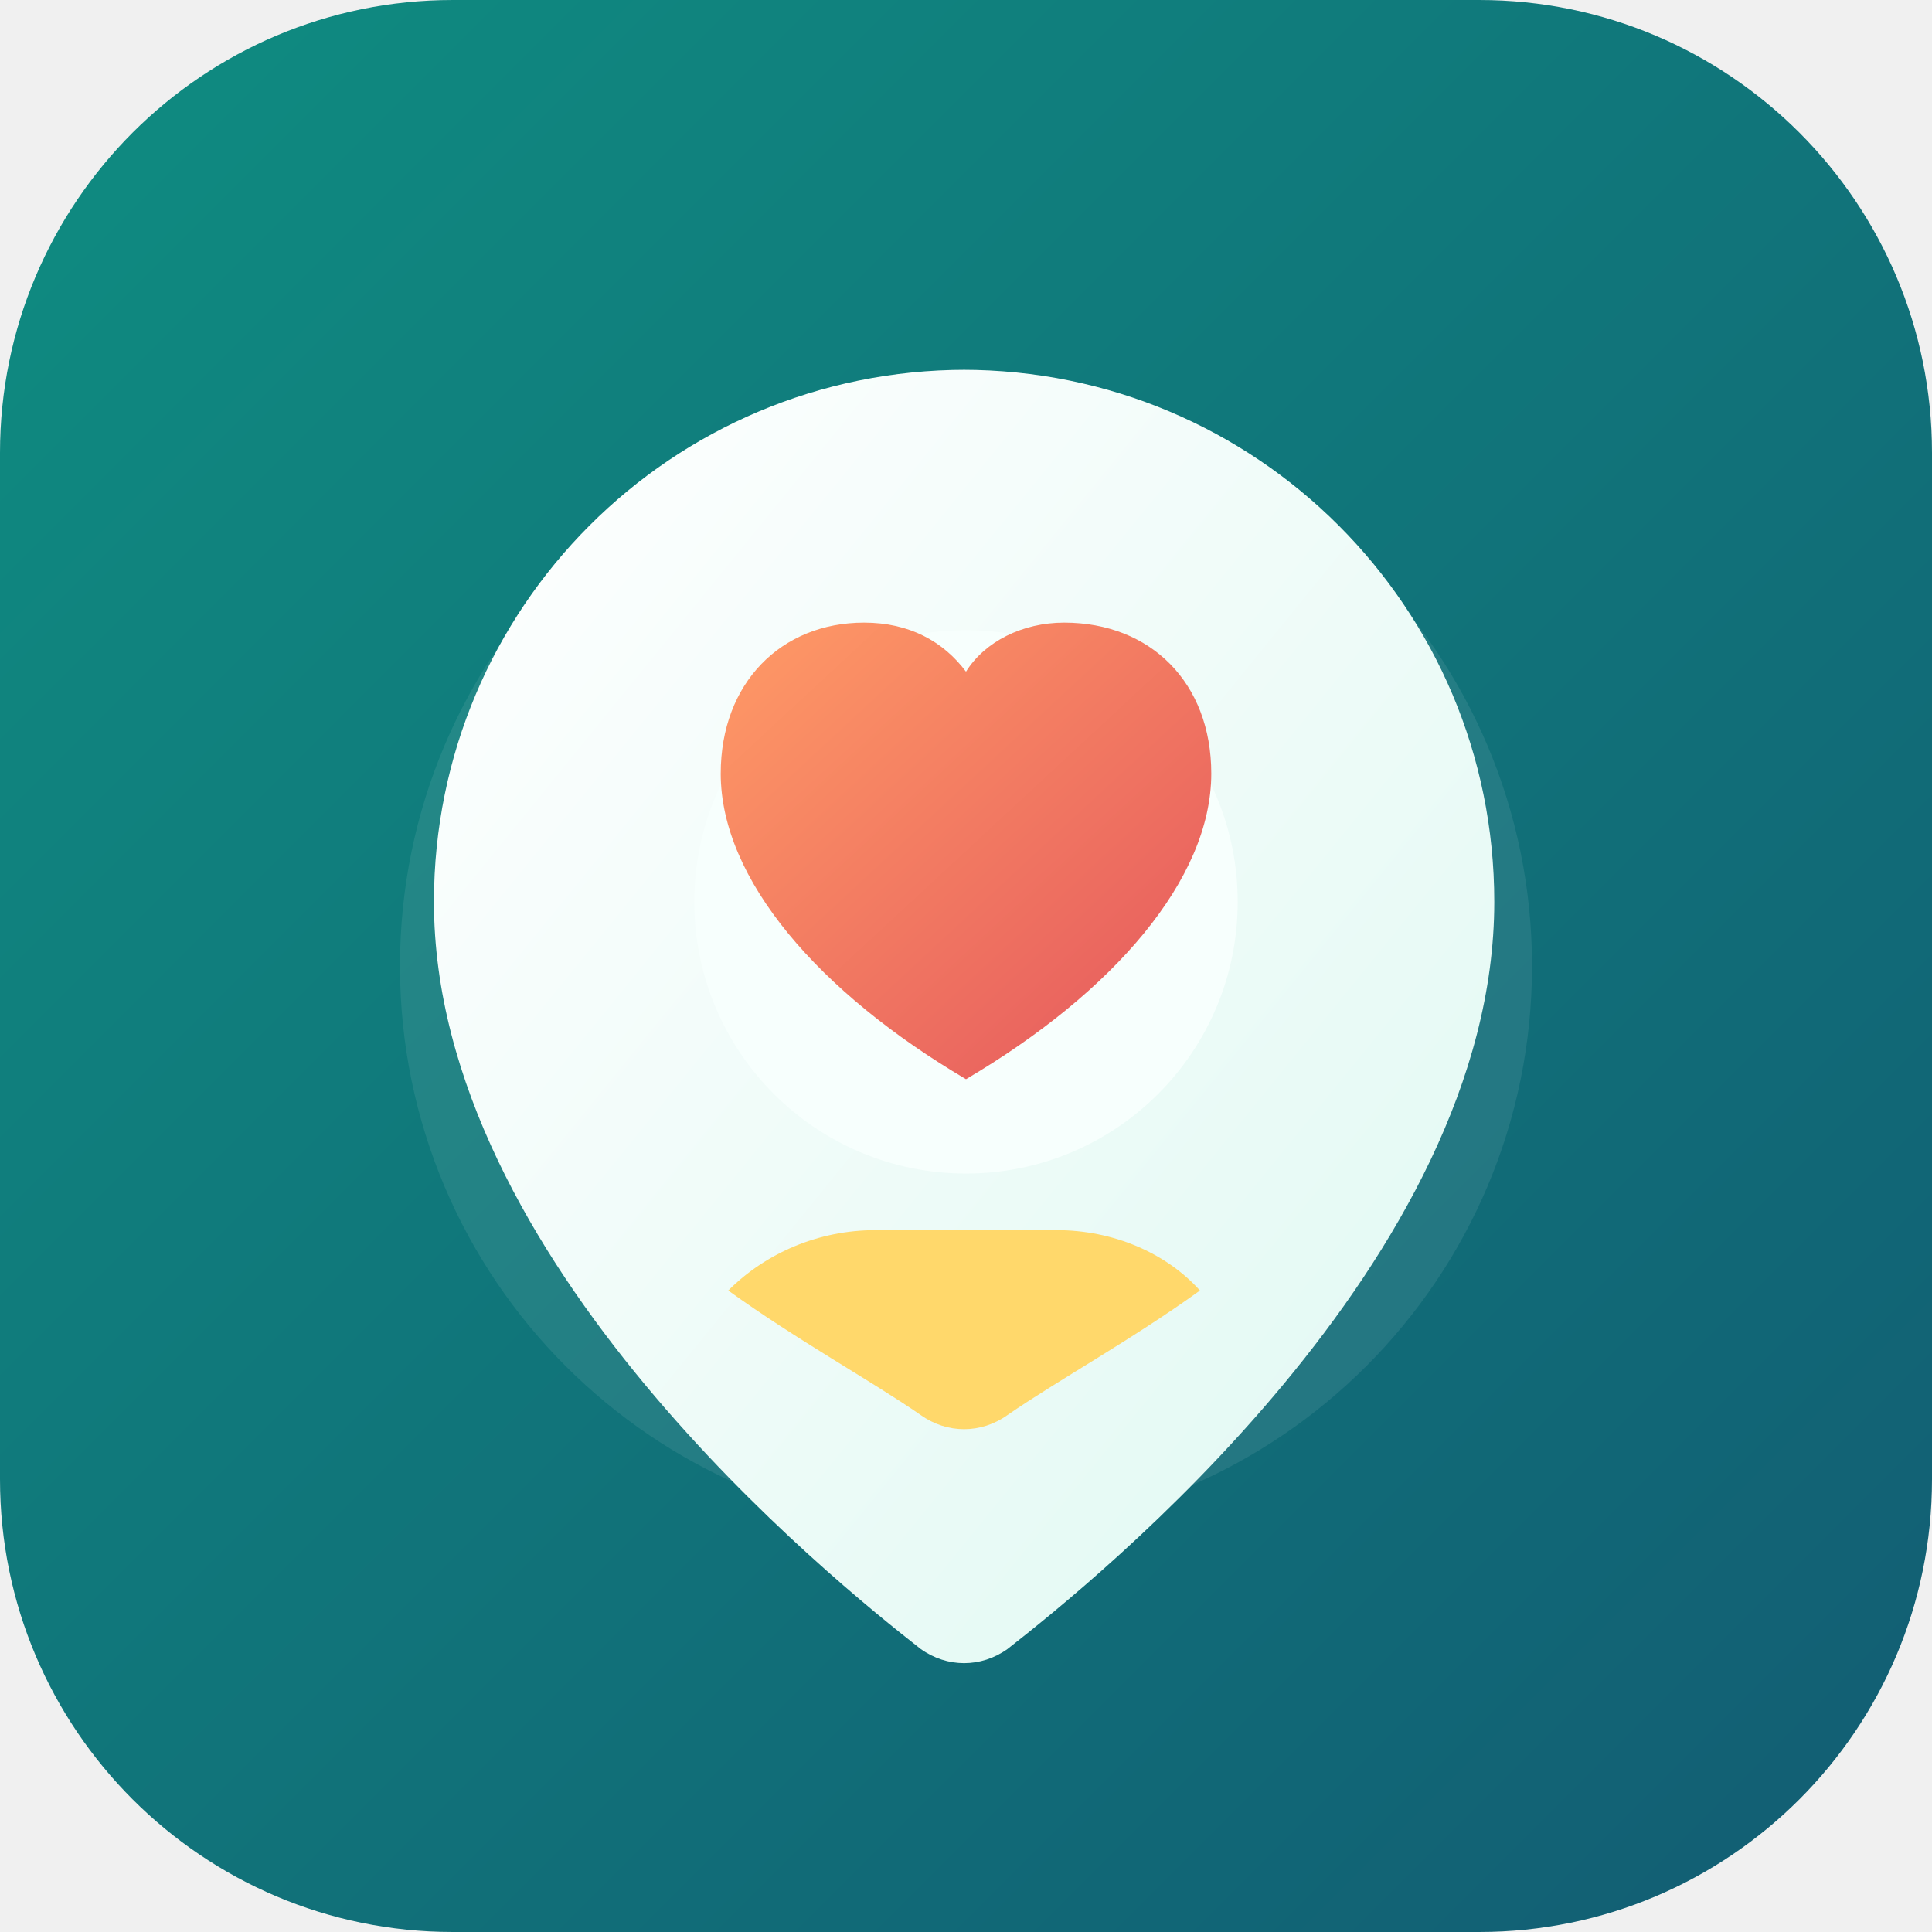
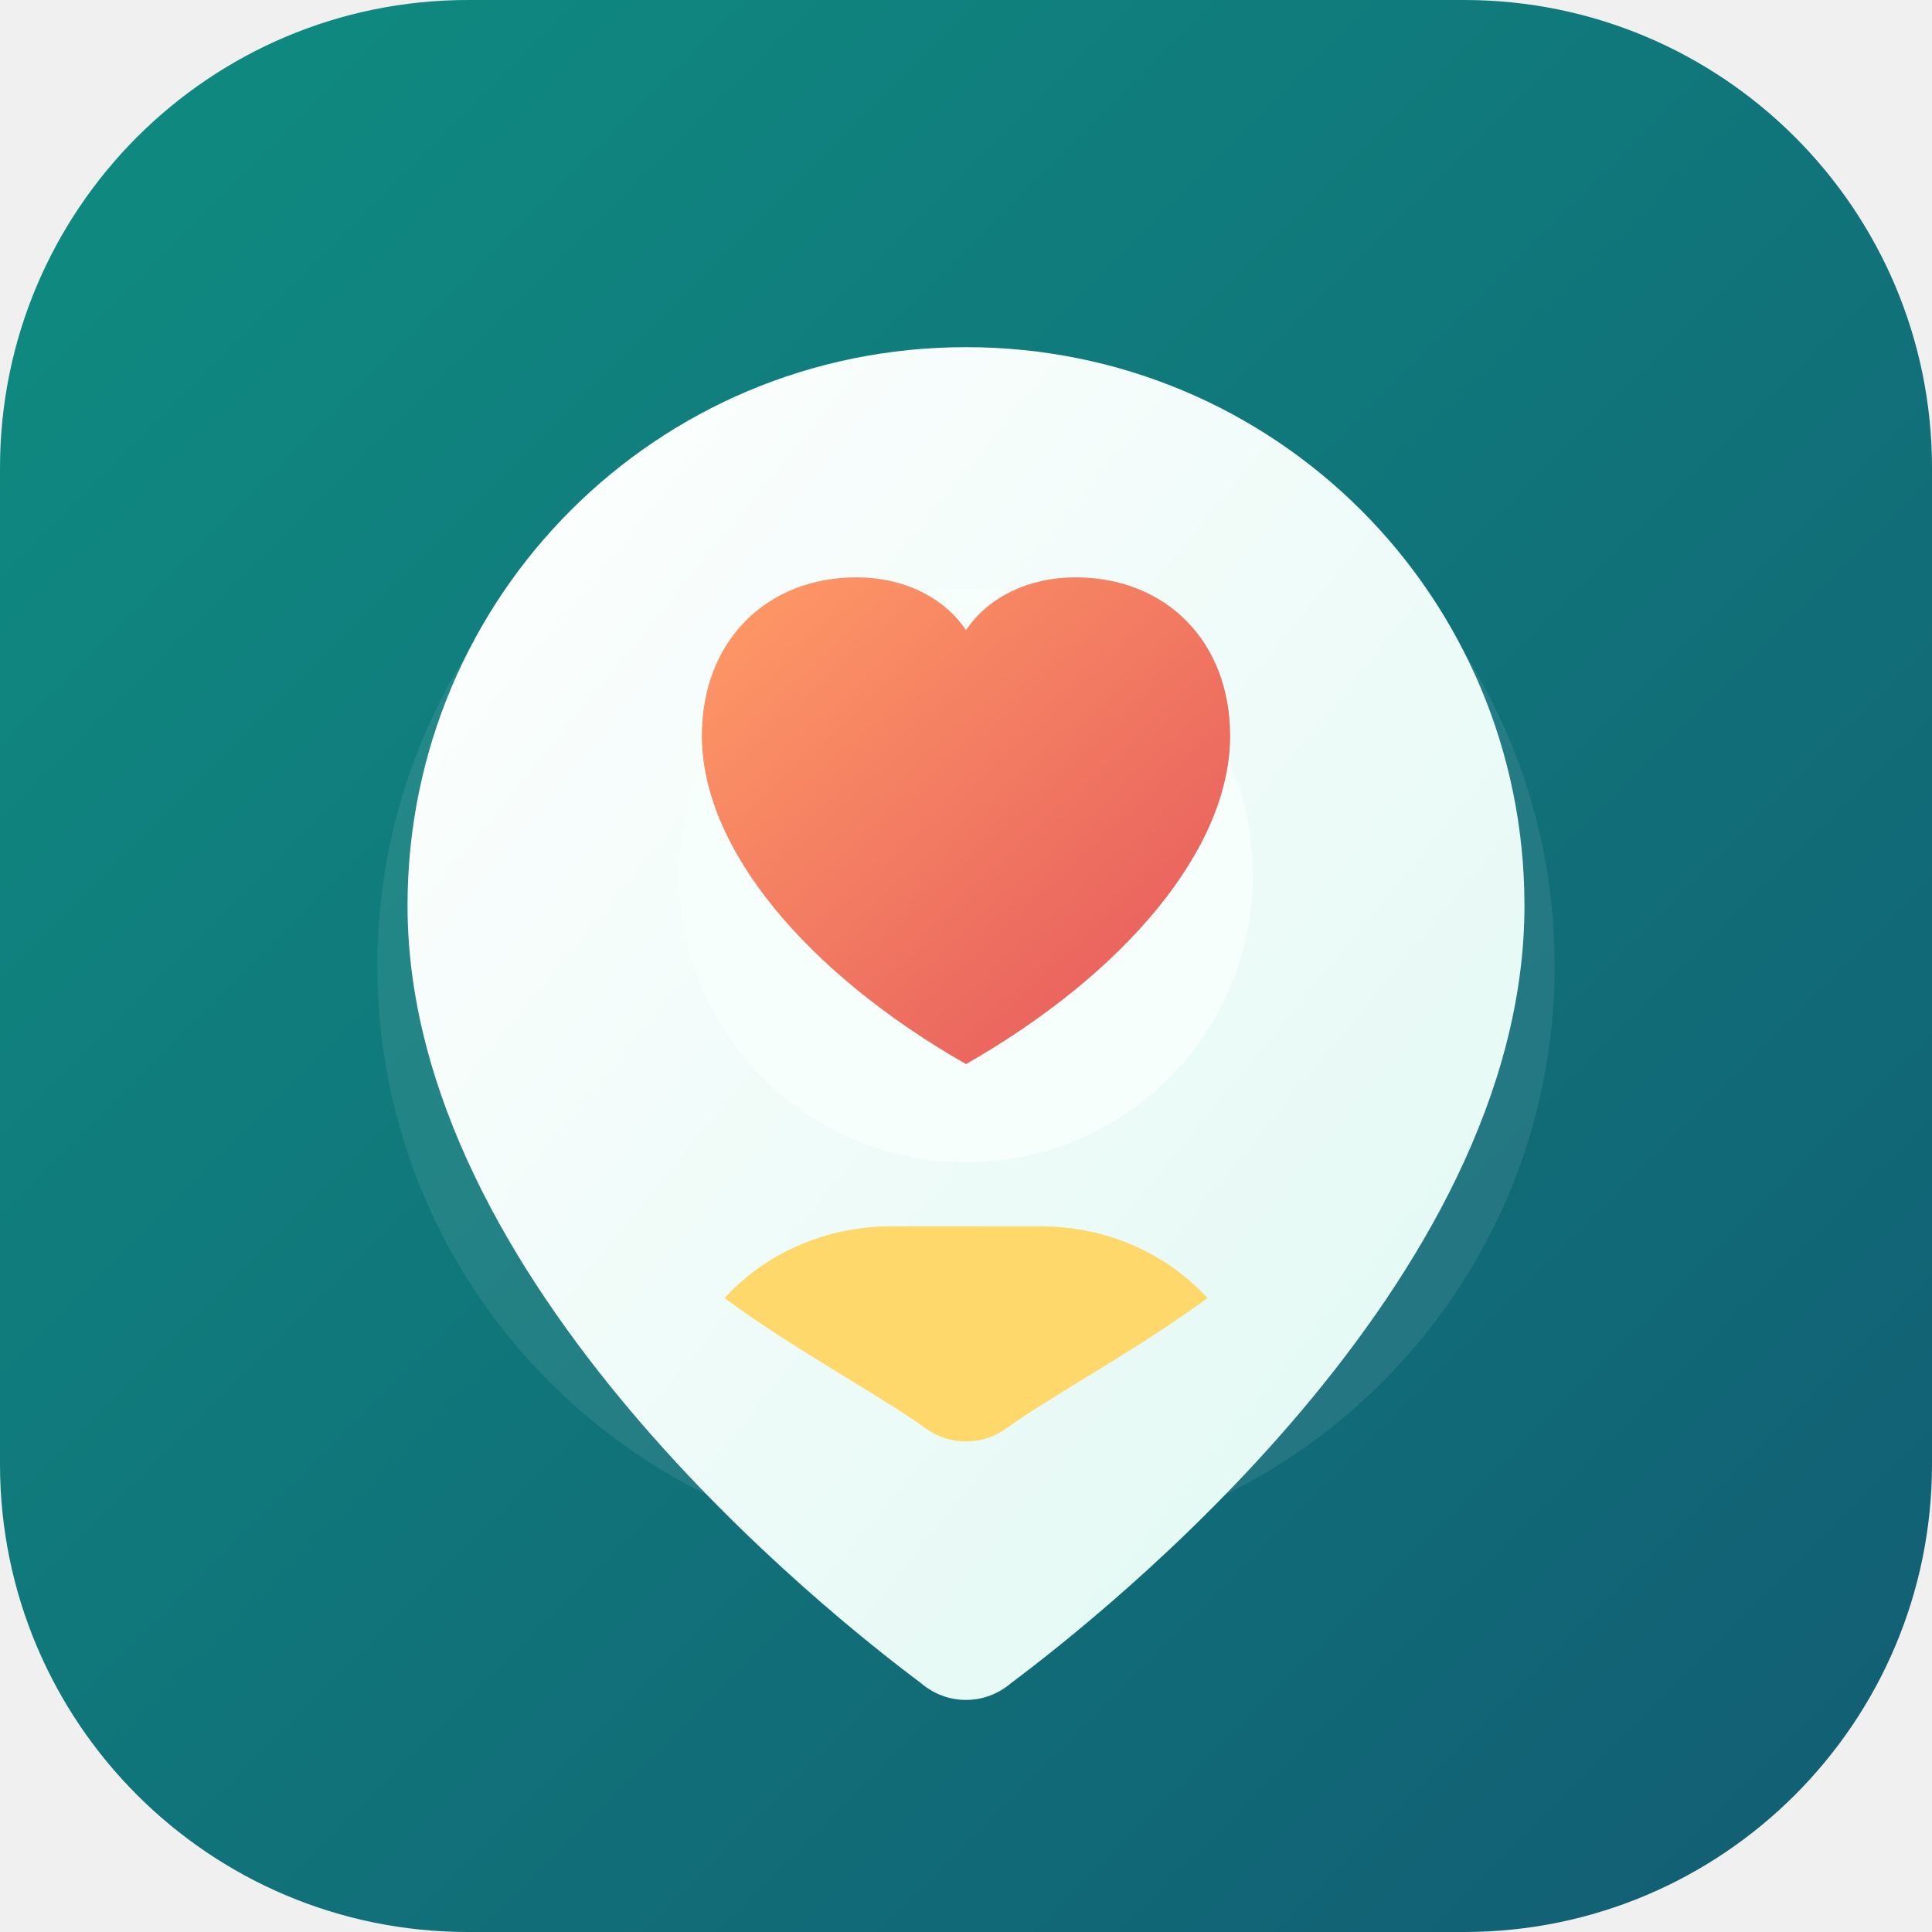
<svg xmlns="http://www.w3.org/2000/svg" viewBox="0 0 512 512" role="img" aria-label="いまここ安否ノート">
  <defs>
    <linearGradient id="bg" x1="0" y1="0" x2="1" y2="1">
      <stop offset="0%" stop-color="#0f8d81" />
      <stop offset="100%" stop-color="#125c73" />
    </linearGradient>
    <linearGradient id="pin" x1="0" y1="0" x2="1" y2="1">
      <stop offset="0%" stop-color="#ffffff" />
      <stop offset="100%" stop-color="#dff8f2" />
    </linearGradient>
    <linearGradient id="heart" x1="0" y1="0" x2="1" y2="1">
      <stop offset="0%" stop-color="#ff9b66" />
      <stop offset="100%" stop-color="#e4565d" />
    </linearGradient>
  </defs>
-   <rect width="512" height="512" rx="120" fill="url(#bg)" />
-   <circle cx="256" cy="256" r="150" fill="rgba(255,255,255,0.08)" />
-   <path d="M256 98c-78 0-141 63-141 141 0 95 106 180 129 198 7 5 16 5 23 0 23-18 129-103 129-198 0-78-63-141-141-141Z" fill="url(#pin)" />
-   <circle cx="256" cy="239" r="72" fill="#f7fffd" />
-   <path d="M256 286c39-23 65-53 65-81 0-24-16-40-39-40-11 0-21 5-26 13-6-8-15-13-27-13-22 0-38 16-38 40 0 28 26 58 65 81Z" fill="url(#heart)" />
-   <path d="M318 342c-18 13-38 24-51 33-7 5-16 5-23 0-13-9-33-20-51-33 10-10 24-16 39-16h48c15 0 29 6 38 16Z" fill="#ffd86b" />
+   <rect width="512" height="512" rx="124" fill="url(#bg)" />
+   <circle cx="256" cy="256" r="156" fill="#ffffff" opacity="0.08" />
+   <path d="M256 92c-82 0-148 66-148 148 0 100 112 188 136 206 7 6 17 6 24 0 24-18 136-106 136-206 0-82-66-148-148-148Z" fill="url(#pin)" />
+   <circle cx="256" cy="232" r="76" fill="#f7fffd" />
+   <path d="M256 282c42-24 70-57 70-87 0-25-17-42-41-42-12 0-23 5-29 14-6-9-17-14-29-14-24 0-41 17-41 42 0 30 28 63 70 87Z" fill="url(#heart)" />
+   <path d="M320 344c-19 14-40 25-54 35-6 4-14 4-20 0-14-10-35-21-54-35 11-12 27-19 44-19h40c17 0 33 7 44 19Z" fill="#ffd86b" />
</svg>
